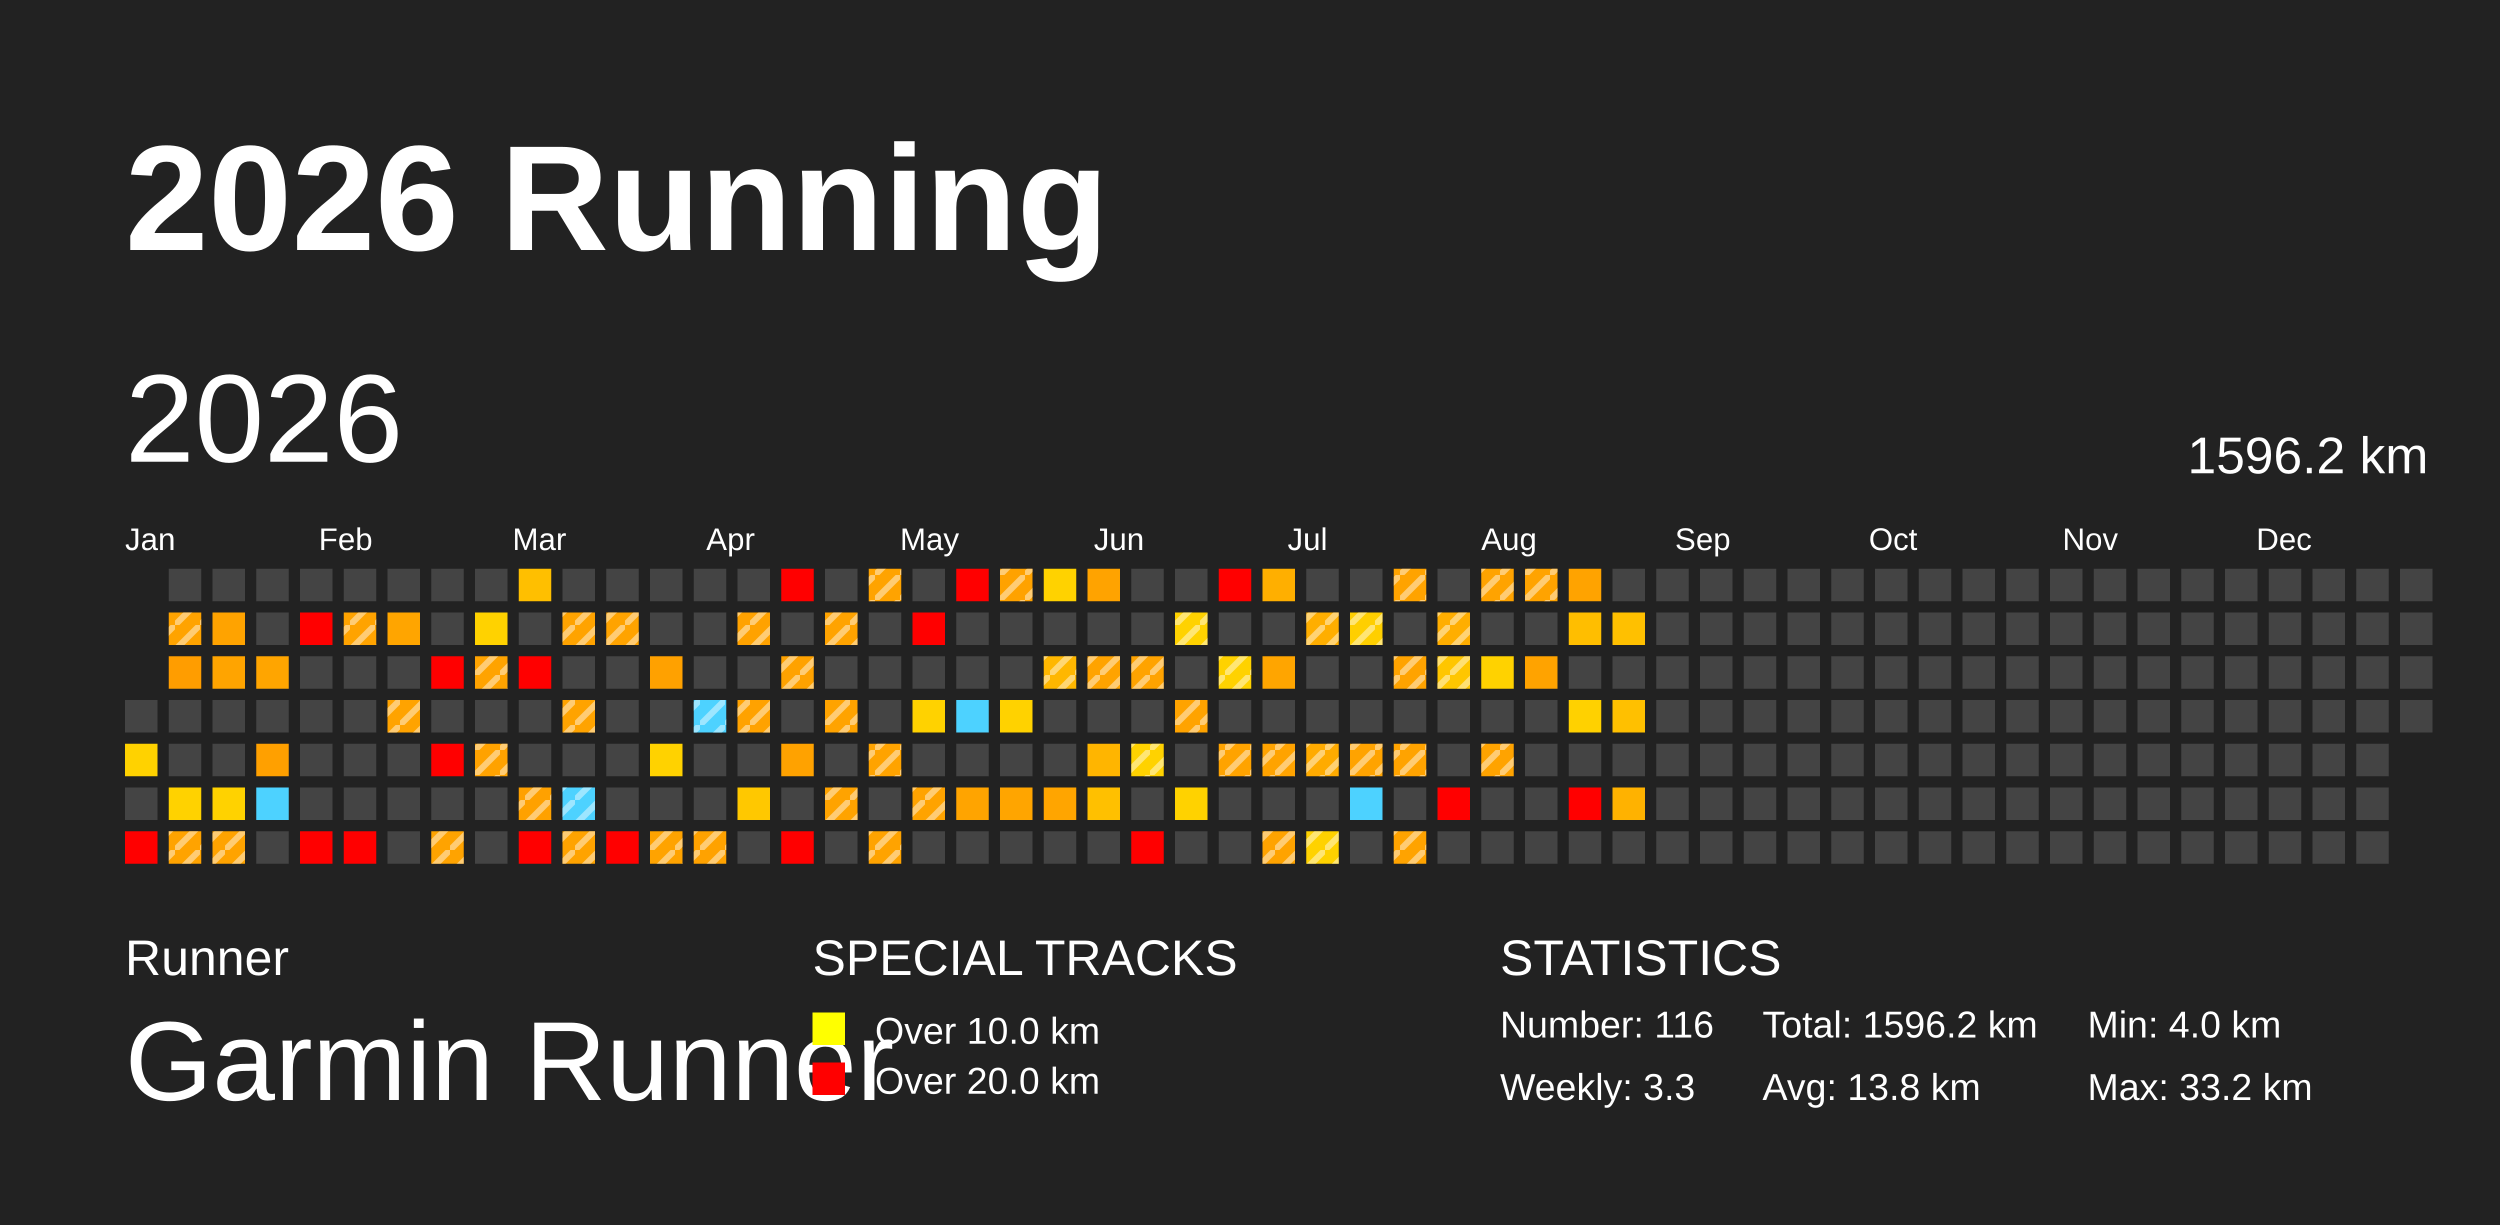
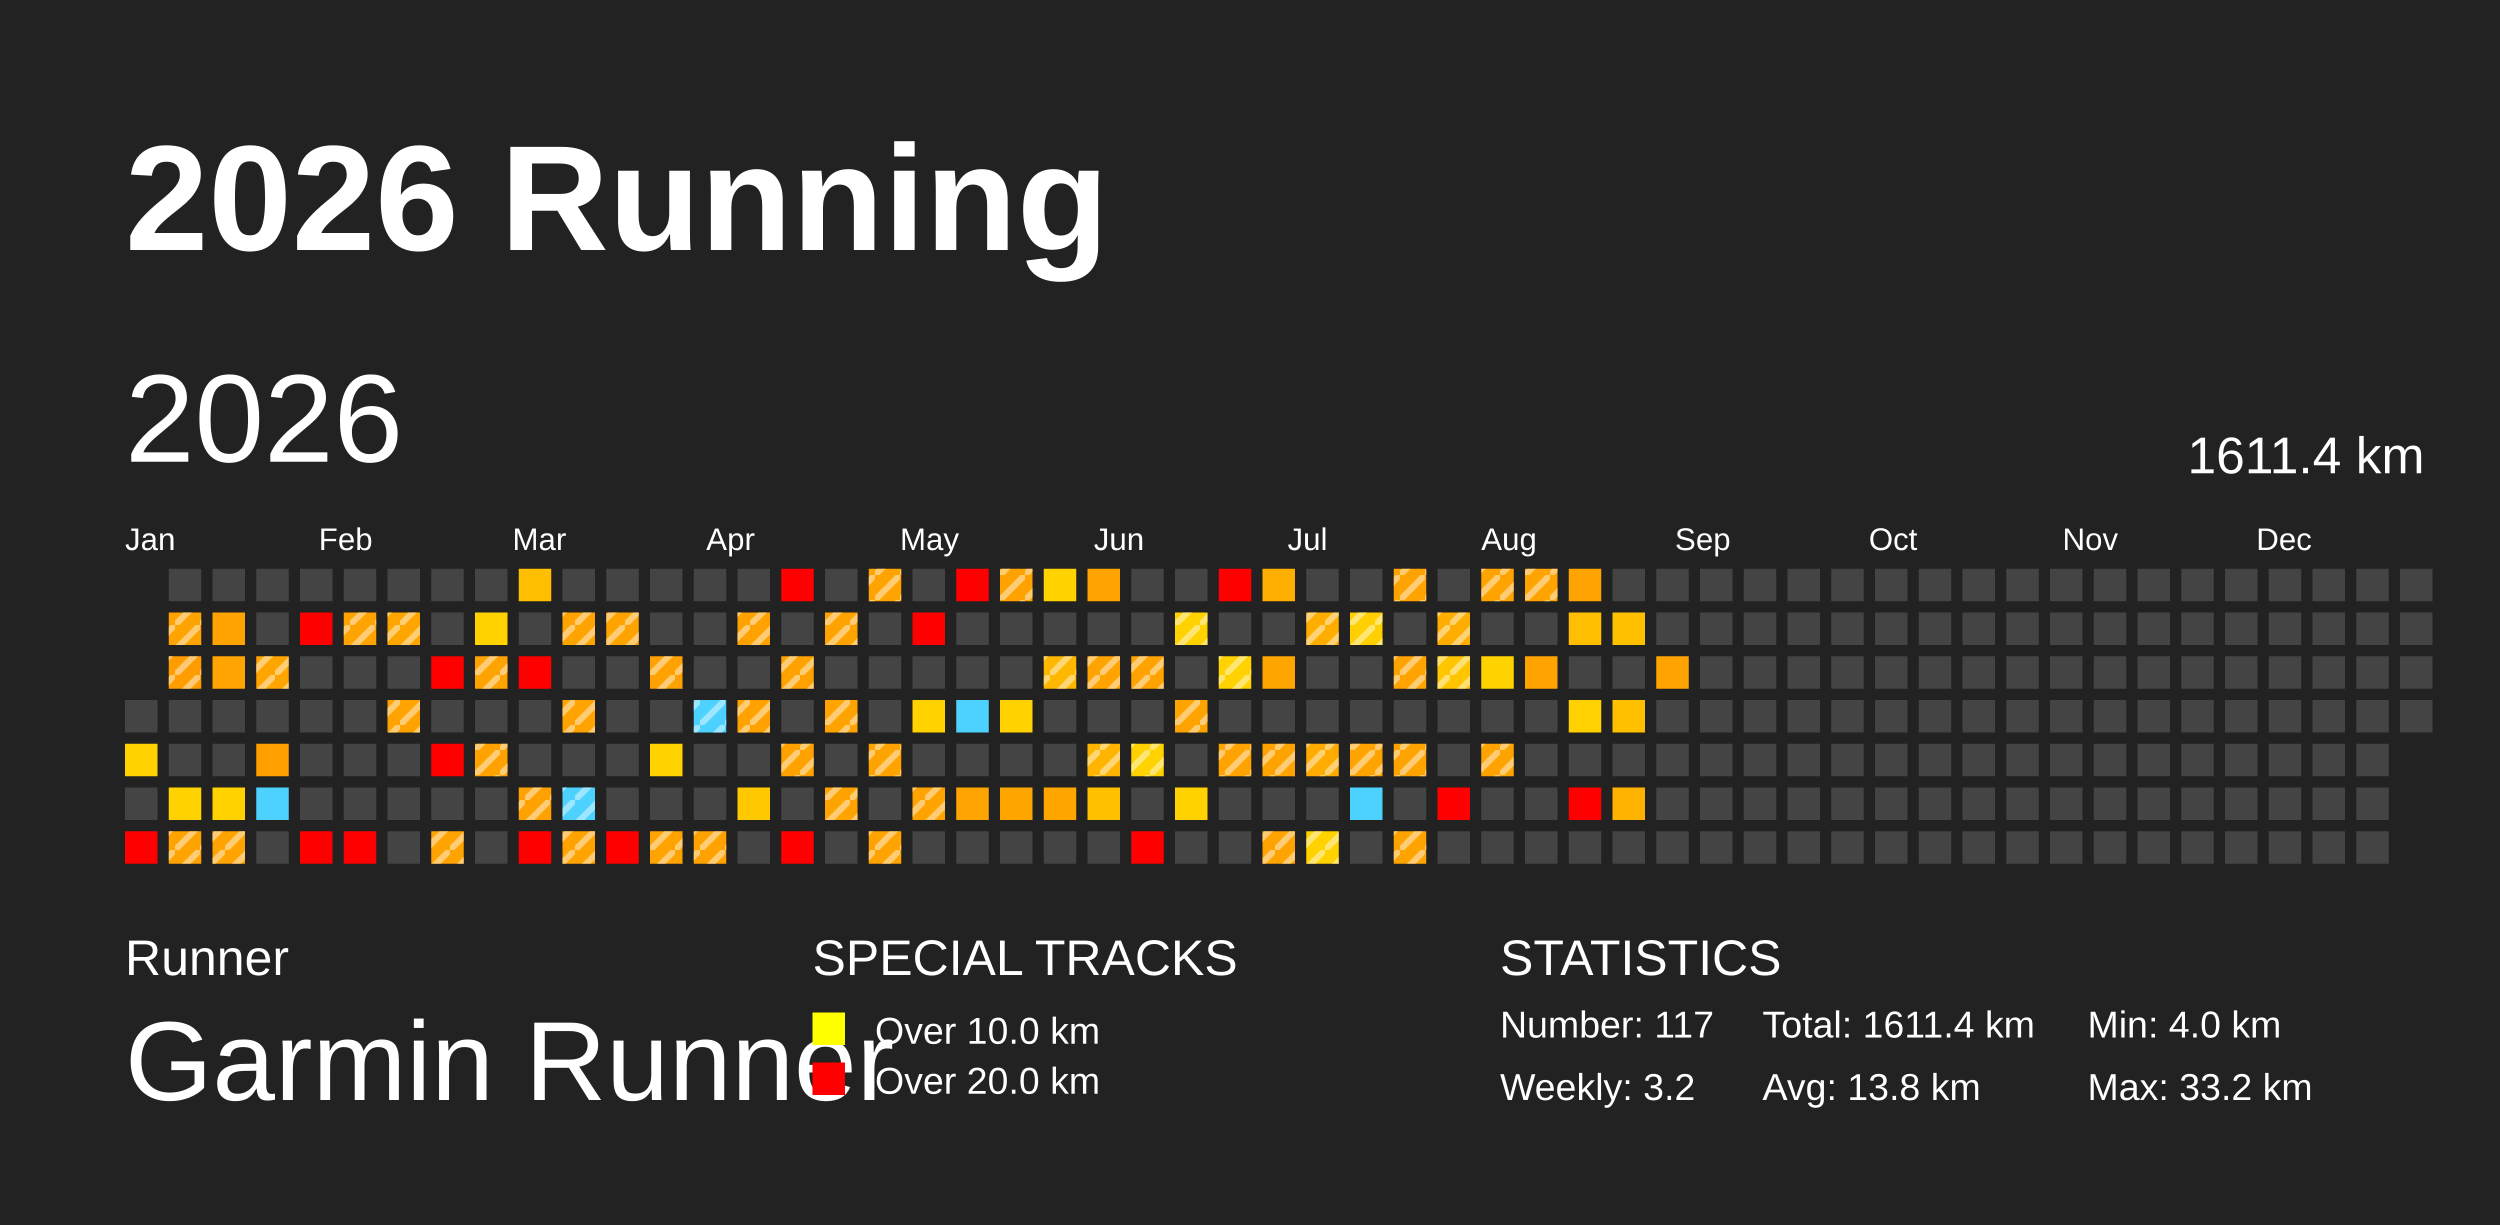
<svg xmlns="http://www.w3.org/2000/svg" baseProfile="full" height="98mm" version="1.1" viewBox="0,0,200,98" width="200mm">
  <defs>
    <pattern height="2" id="indoor-stripe" patternUnits="userSpaceOnUse" width="2">
      <line stroke="white" stroke-opacity="0.45" stroke-width="0.5" x1="0" x2="2" y1="2" y2="0" />
    </pattern>
  </defs>
  <rect fill="#222222" height="98" width="200" x="0" y="0" />
  <text fill="#FFFFFF" style="font-size:12px; font-family:Arial; font-weight:bold;" x="10" y="20">2026 Running</text>
  <text fill="#FFFFFF" style="font-size:4px; font-family:Arial" x="10" y="78">Runner</text>
  <text fill="#FFFFFF" style="font-size:9px; font-family:Arial" x="10" y="88">Garmin Runner</text>
  <text fill="#FFFFFF" style="font-size:4px; font-family:Arial" x="65" y="78">SPECIAL TRACKS</text>
  <rect fill="yellow" height="2.6" width="2.6" x="65" y="81" />
  <text fill="#FFFFFF" style="font-size:3px; font-family:Arial" x="70" y="83.5">Over 10.0 km</text>
  <rect fill="red" height="2.6" width="2.6" x="65" y="85" />
  <text fill="#FFFFFF" style="font-size:3px; font-family:Arial" x="70" y="87.5">Over 20.0 km</text>
  <text fill="#FFFFFF" style="font-size:4px; font-family:Arial" x="120" y="78">STATISTICS</text>
-   <text fill="#FFFFFF" style="font-size:3px; font-family:Arial" x="120" y="83">Number: 116</text>
-   <text fill="#FFFFFF" style="font-size:3px; font-family:Arial" x="120" y="88">Weekly: 3.3</text>
-   <text fill="#FFFFFF" style="font-size:3px; font-family:Arial" x="141" y="83">Total: 1596.2 km</text>
+   <text fill="#FFFFFF" style="font-size:3px; font-family:Arial" x="120" y="83">Number: 117</text>
+   <text fill="#FFFFFF" style="font-size:3px; font-family:Arial" x="120" y="88">Weekly: 3.2</text>
+   <text fill="#FFFFFF" style="font-size:3px; font-family:Arial" x="141" y="83">Total: 1611.4 km</text>
  <text fill="#FFFFFF" style="font-size:3px; font-family:Arial" x="141" y="88">Avg: 13.8 km</text>
  <text fill="#FFFFFF" style="font-size:3px; font-family:Arial" x="167" y="83">Min: 4.0 km</text>
  <text fill="#FFFFFF" style="font-size:3px; font-family:Arial" x="167" y="88">Max: 33.2 km</text>
  <text dominant-baseline="hanging" fill="#FFFFFF" style="font-size:10.0px; font-family:Arial;" x="10" y="30">2026</text>
-   <text dominant-baseline="hanging" fill="#FFFFFF" style="font-size:4.125px; font-family:Arial;" x="175" y="35">1596.2 km</text>
+   <text dominant-baseline="hanging" fill="#FFFFFF" style="font-size:4.125px; font-family:Arial;" x="175" y="35">1611.4 km</text>
  <text fill="#FFFFFF" style="font-size:2.5px; font-family:Arial" x="10.0" y="44">Jan</text>
  <text fill="#FFFFFF" style="font-size:2.5px; font-family:Arial" x="25.5" y="44">Feb</text>
  <text fill="#FFFFFF" style="font-size:2.5px; font-family:Arial" x="41.0" y="44">Mar</text>
  <text fill="#FFFFFF" style="font-size:2.5px; font-family:Arial" x="56.5" y="44">Apr</text>
  <text fill="#FFFFFF" style="font-size:2.5px; font-family:Arial" x="72.0" y="44">May</text>
  <text fill="#FFFFFF" style="font-size:2.5px; font-family:Arial" x="87.5" y="44">Jun</text>
  <text fill="#FFFFFF" style="font-size:2.5px; font-family:Arial" x="103.0" y="44">Jul</text>
  <text fill="#FFFFFF" style="font-size:2.5px; font-family:Arial" x="118.5" y="44">Aug</text>
  <text fill="#FFFFFF" style="font-size:2.5px; font-family:Arial" x="134.0" y="44">Sep</text>
  <text fill="#FFFFFF" style="font-size:2.5px; font-family:Arial" x="149.5" y="44">Oct</text>
  <text fill="#FFFFFF" style="font-size:2.5px; font-family:Arial" x="165.0" y="44">Nov</text>
  <text fill="#FFFFFF" style="font-size:2.5px; font-family:Arial" x="180.5" y="44">Dec</text>
  <rect fill="#444444" height="2.6" width="2.6" x="10.0" y="56.0" />
  <rect fill="#ffd200" height="2.6" width="2.6" x="10.0" y="59.5" />
  <rect fill="#444444" height="2.6" width="2.6" x="10.0" y="63.0" />
  <rect fill="red" height="2.6" width="2.6" x="10.0" y="66.5" />
  <rect fill="#444444" height="2.6" width="2.6" x="13.5" y="45.5" />
  <rect fill="#ffa300" height="2.6" width="2.6" x="13.5" y="49.0" />
  <rect fill="url(#indoor-stripe)" height="2.6" style="pointer-events: none;" width="2.6" x="13.5" y="49.0" />
  <rect fill="#ff9d00" height="2.6" width="2.6" x="13.5" y="52.5" />
+   <rect fill="url(#indoor-stripe)" height="2.6" style="pointer-events: none;" width="2.6" x="13.5" y="52.5" />
  <rect fill="#444444" height="2.6" width="2.6" x="13.5" y="56.0" />
  <rect fill="#444444" height="2.6" width="2.6" x="13.5" y="59.5" />
  <rect fill="#ffd200" height="2.6" width="2.6" x="13.5" y="63.0" />
  <rect fill="#ffa300" height="2.6" width="2.6" x="13.5" y="66.5" />
  <rect fill="url(#indoor-stripe)" height="2.6" style="pointer-events: none;" width="2.6" x="13.5" y="66.5" />
  <rect fill="#444444" height="2.6" width="2.6" x="17.0" y="45.5" />
  <rect fill="#ffa300" height="2.6" width="2.6" x="17.0" y="49.0" />
  <rect fill="#ffa400" height="2.6" width="2.6" x="17.0" y="52.5" />
  <rect fill="#444444" height="2.6" width="2.6" x="17.0" y="56.0" />
  <rect fill="#444444" height="2.6" width="2.6" x="17.0" y="59.5" />
  <rect fill="#ffd200" height="2.6" width="2.6" x="17.0" y="63.0" />
  <rect fill="#ffa300" height="2.6" width="2.6" x="17.0" y="66.5" />
  <rect fill="url(#indoor-stripe)" height="2.6" style="pointer-events: none;" width="2.6" x="17.0" y="66.5" />
  <rect fill="#444444" height="2.6" width="2.6" x="20.5" y="45.5" />
  <rect fill="#444444" height="2.6" width="2.6" x="20.5" y="49.0" />
  <rect fill="#ffa500" height="2.6" width="2.6" x="20.5" y="52.5" />
+   <rect fill="url(#indoor-stripe)" height="2.6" style="pointer-events: none;" width="2.6" x="20.5" y="52.5" />
  <rect fill="#444444" height="2.6" width="2.6" x="20.5" y="56.0" />
  <rect fill="#ffa000" height="2.6" width="2.6" x="20.5" y="59.5" />
  <rect fill="#4dd2ff" height="2.6" width="2.6" x="20.5" y="63.0" />
  <rect fill="#444444" height="2.6" width="2.6" x="20.5" y="66.5" />
  <rect fill="#444444" height="2.6" width="2.6" x="24.0" y="45.5" />
  <rect fill="red" height="2.6" width="2.6" x="24.0" y="49.0" />
  <rect fill="#444444" height="2.6" width="2.6" x="24.0" y="52.5" />
  <rect fill="#444444" height="2.6" width="2.6" x="24.0" y="56.0" />
  <rect fill="#444444" height="2.6" width="2.6" x="24.0" y="59.5" />
  <rect fill="#444444" height="2.6" width="2.6" x="24.0" y="63.0" />
  <rect fill="red" height="2.6" width="2.6" x="24.0" y="66.5" />
  <rect fill="#444444" height="2.6" width="2.6" x="27.5" y="45.5" />
  <rect fill="#ffa300" height="2.6" width="2.6" x="27.5" y="49.0" />
  <rect fill="url(#indoor-stripe)" height="2.6" style="pointer-events: none;" width="2.6" x="27.5" y="49.0" />
  <rect fill="#444444" height="2.6" width="2.6" x="27.5" y="52.5" />
  <rect fill="#444444" height="2.6" width="2.6" x="27.5" y="56.0" />
  <rect fill="#444444" height="2.6" width="2.6" x="27.5" y="59.5" />
  <rect fill="#444444" height="2.6" width="2.6" x="27.5" y="63.0" />
  <rect fill="red" height="2.6" width="2.6" x="27.5" y="66.5" />
  <rect fill="#444444" height="2.6" width="2.6" x="31.0" y="45.5" />
  <rect fill="#ffa500" height="2.6" width="2.6" x="31.0" y="49.0" />
+   <rect fill="url(#indoor-stripe)" height="2.6" style="pointer-events: none;" width="2.6" x="31.0" y="49.0" />
  <rect fill="#444444" height="2.6" width="2.6" x="31.0" y="52.5" />
  <rect fill="#ffa300" height="2.6" width="2.6" x="31.0" y="56.0" />
  <rect fill="url(#indoor-stripe)" height="2.6" style="pointer-events: none;" width="2.6" x="31.0" y="56.0" />
  <rect fill="#444444" height="2.6" width="2.6" x="31.0" y="59.5" />
  <rect fill="#444444" height="2.6" width="2.6" x="31.0" y="63.0" />
  <rect fill="#444444" height="2.6" width="2.6" x="31.0" y="66.5" />
  <rect fill="#444444" height="2.6" width="2.6" x="34.5" y="45.5" />
  <rect fill="#444444" height="2.6" width="2.6" x="34.5" y="49.0" />
  <rect fill="red" height="2.6" width="2.6" x="34.5" y="52.5" />
  <rect fill="#444444" height="2.6" width="2.6" x="34.5" y="56.0" />
  <rect fill="red" height="2.6" width="2.6" x="34.5" y="59.5" />
  <rect fill="#444444" height="2.6" width="2.6" x="34.5" y="63.0" />
  <rect fill="#ffa300" height="2.6" width="2.6" x="34.5" y="66.5" />
  <rect fill="url(#indoor-stripe)" height="2.6" style="pointer-events: none;" width="2.6" x="34.5" y="66.5" />
  <rect fill="#444444" height="2.6" width="2.6" x="38.0" y="45.5" />
  <rect fill="#ffd200" height="2.6" width="2.6" x="38.0" y="49.0" />
  <rect fill="#ffa300" height="2.6" width="2.6" x="38.0" y="52.5" />
  <rect fill="url(#indoor-stripe)" height="2.6" style="pointer-events: none;" width="2.6" x="38.0" y="52.5" />
  <rect fill="#444444" height="2.6" width="2.6" x="38.0" y="56.0" />
  <rect fill="#ffa200" height="2.6" width="2.6" x="38.0" y="59.5" />
  <rect fill="url(#indoor-stripe)" height="2.6" style="pointer-events: none;" width="2.6" x="38.0" y="59.5" />
  <rect fill="#444444" height="2.6" width="2.6" x="38.0" y="63.0" />
  <rect fill="#444444" height="2.6" width="2.6" x="38.0" y="66.5" />
  <rect fill="#ffbf00" height="2.6" width="2.6" x="41.5" y="45.5" />
  <rect fill="#444444" height="2.6" width="2.6" x="41.5" y="49.0" />
  <rect fill="red" height="2.6" width="2.6" x="41.5" y="52.5" />
  <rect fill="#444444" height="2.6" width="2.6" x="41.5" y="56.0" />
  <rect fill="#444444" height="2.6" width="2.6" x="41.5" y="59.5" />
  <rect fill="#ffa100" height="2.6" width="2.6" x="41.5" y="63.0" />
  <rect fill="url(#indoor-stripe)" height="2.6" style="pointer-events: none;" width="2.6" x="41.5" y="63.0" />
  <rect fill="red" height="2.6" width="2.6" x="41.5" y="66.5" />
  <rect fill="#444444" height="2.6" width="2.6" x="45.0" y="45.5" />
  <rect fill="#ffa300" height="2.6" width="2.6" x="45.0" y="49.0" />
  <rect fill="url(#indoor-stripe)" height="2.6" style="pointer-events: none;" width="2.6" x="45.0" y="49.0" />
  <rect fill="#444444" height="2.6" width="2.6" x="45.0" y="52.5" />
  <rect fill="#ffa300" height="2.6" width="2.6" x="45.0" y="56.0" />
  <rect fill="url(#indoor-stripe)" height="2.6" style="pointer-events: none;" width="2.6" x="45.0" y="56.0" />
  <rect fill="#444444" height="2.6" width="2.6" x="45.0" y="59.5" />
  <rect fill="#4dd2ff" height="2.6" width="2.6" x="45.0" y="63.0" />
  <rect fill="url(#indoor-stripe)" height="2.6" style="pointer-events: none;" width="2.6" x="45.0" y="63.0" />
  <rect fill="#ffa300" height="2.6" width="2.6" x="45.0" y="66.5" />
  <rect fill="url(#indoor-stripe)" height="2.6" style="pointer-events: none;" width="2.6" x="45.0" y="66.5" />
  <rect fill="#444444" height="2.6" width="2.6" x="48.5" y="45.5" />
  <rect fill="#ffa300" height="2.6" width="2.6" x="48.5" y="49.0" />
  <rect fill="url(#indoor-stripe)" height="2.6" style="pointer-events: none;" width="2.6" x="48.5" y="49.0" />
  <rect fill="#444444" height="2.6" width="2.6" x="48.5" y="52.5" />
  <rect fill="#444444" height="2.6" width="2.6" x="48.5" y="56.0" />
  <rect fill="#444444" height="2.6" width="2.6" x="48.5" y="59.5" />
  <rect fill="#444444" height="2.6" width="2.6" x="48.5" y="63.0" />
  <rect fill="red" height="2.6" width="2.6" x="48.5" y="66.5" />
  <rect fill="#444444" height="2.6" width="2.6" x="52.0" y="45.5" />
  <rect fill="#444444" height="2.6" width="2.6" x="52.0" y="49.0" />
  <rect fill="#ffa100" height="2.6" width="2.6" x="52.0" y="52.5" />
+   <rect fill="url(#indoor-stripe)" height="2.6" style="pointer-events: none;" width="2.6" x="52.0" y="52.5" />
  <rect fill="#444444" height="2.6" width="2.6" x="52.0" y="56.0" />
  <rect fill="#ffd200" height="2.6" width="2.6" x="52.0" y="59.5" />
  <rect fill="#444444" height="2.6" width="2.6" x="52.0" y="63.0" />
  <rect fill="#ffa300" height="2.6" width="2.6" x="52.0" y="66.5" />
  <rect fill="url(#indoor-stripe)" height="2.6" style="pointer-events: none;" width="2.6" x="52.0" y="66.5" />
  <rect fill="#444444" height="2.6" width="2.6" x="55.5" y="45.5" />
  <rect fill="#444444" height="2.6" width="2.6" x="55.5" y="49.0" />
  <rect fill="#444444" height="2.6" width="2.6" x="55.5" y="52.5" />
  <rect fill="#4dd2ff" height="2.6" width="2.6" x="55.5" y="56.0" />
  <rect fill="url(#indoor-stripe)" height="2.6" style="pointer-events: none;" width="2.6" x="55.5" y="56.0" />
  <rect fill="#444444" height="2.6" width="2.6" x="55.5" y="59.5" />
  <rect fill="#444444" height="2.6" width="2.6" x="55.5" y="63.0" />
  <rect fill="#ffa200" height="2.6" width="2.6" x="55.5" y="66.5" />
  <rect fill="url(#indoor-stripe)" height="2.6" style="pointer-events: none;" width="2.6" x="55.5" y="66.5" />
  <rect fill="#444444" height="2.6" width="2.6" x="59.0" y="45.5" />
  <rect fill="#ffa200" height="2.6" width="2.6" x="59.0" y="49.0" />
  <rect fill="url(#indoor-stripe)" height="2.6" style="pointer-events: none;" width="2.6" x="59.0" y="49.0" />
  <rect fill="#444444" height="2.6" width="2.6" x="59.0" y="52.5" />
  <rect fill="#ffa200" height="2.6" width="2.6" x="59.0" y="56.0" />
  <rect fill="url(#indoor-stripe)" height="2.6" style="pointer-events: none;" width="2.6" x="59.0" y="56.0" />
  <rect fill="#444444" height="2.6" width="2.6" x="59.0" y="59.5" />
  <rect fill="#ffc800" height="2.6" width="2.6" x="59.0" y="63.0" />
  <rect fill="#444444" height="2.6" width="2.6" x="59.0" y="66.5" />
  <rect fill="red" height="2.6" width="2.6" x="62.5" y="45.5" />
  <rect fill="#444444" height="2.6" width="2.6" x="62.5" y="49.0" />
  <rect fill="#ffa200" height="2.6" width="2.6" x="62.5" y="52.5" />
  <rect fill="url(#indoor-stripe)" height="2.6" style="pointer-events: none;" width="2.6" x="62.5" y="52.5" />
  <rect fill="#444444" height="2.6" width="2.6" x="62.5" y="56.0" />
  <rect fill="#ffa200" height="2.6" width="2.6" x="62.5" y="59.5" />
+   <rect fill="url(#indoor-stripe)" height="2.6" style="pointer-events: none;" width="2.6" x="62.5" y="59.5" />
  <rect fill="#444444" height="2.6" width="2.6" x="62.5" y="63.0" />
  <rect fill="red" height="2.6" width="2.6" x="62.5" y="66.5" />
  <rect fill="#444444" height="2.6" width="2.6" x="66.0" y="45.5" />
  <rect fill="#ffa300" height="2.6" width="2.6" x="66.0" y="49.0" />
  <rect fill="url(#indoor-stripe)" height="2.6" style="pointer-events: none;" width="2.6" x="66.0" y="49.0" />
  <rect fill="#444444" height="2.6" width="2.6" x="66.0" y="52.5" />
  <rect fill="#ffa300" height="2.6" width="2.6" x="66.0" y="56.0" />
  <rect fill="url(#indoor-stripe)" height="2.6" style="pointer-events: none;" width="2.6" x="66.0" y="56.0" />
  <rect fill="#444444" height="2.6" width="2.6" x="66.0" y="59.5" />
  <rect fill="#ffa300" height="2.6" width="2.6" x="66.0" y="63.0" />
  <rect fill="url(#indoor-stripe)" height="2.6" style="pointer-events: none;" width="2.6" x="66.0" y="63.0" />
  <rect fill="#444444" height="2.6" width="2.6" x="66.0" y="66.5" />
  <rect fill="#ffa300" height="2.6" width="2.6" x="69.5" y="45.5" />
  <rect fill="url(#indoor-stripe)" height="2.6" style="pointer-events: none;" width="2.6" x="69.5" y="45.5" />
  <rect fill="#444444" height="2.6" width="2.6" x="69.5" y="49.0" />
  <rect fill="#444444" height="2.6" width="2.6" x="69.5" y="52.5" />
  <rect fill="#444444" height="2.6" width="2.6" x="69.5" y="56.0" />
  <rect fill="#ffa300" height="2.6" width="2.6" x="69.5" y="59.5" />
  <rect fill="url(#indoor-stripe)" height="2.6" style="pointer-events: none;" width="2.6" x="69.5" y="59.5" />
  <rect fill="#444444" height="2.6" width="2.6" x="69.5" y="63.0" />
  <rect fill="#ffa300" height="2.6" width="2.6" x="69.5" y="66.5" />
  <rect fill="url(#indoor-stripe)" height="2.6" style="pointer-events: none;" width="2.6" x="69.5" y="66.5" />
  <rect fill="#444444" height="2.6" width="2.6" x="73.0" y="45.5" />
  <rect fill="red" height="2.6" width="2.6" x="73.0" y="49.0" />
  <rect fill="#444444" height="2.6" width="2.6" x="73.0" y="52.5" />
  <rect fill="#ffd200" height="2.6" width="2.6" x="73.0" y="56.0" />
  <rect fill="#444444" height="2.6" width="2.6" x="73.0" y="59.5" />
  <rect fill="#ffa300" height="2.6" width="2.6" x="73.0" y="63.0" />
  <rect fill="url(#indoor-stripe)" height="2.6" style="pointer-events: none;" width="2.6" x="73.0" y="63.0" />
  <rect fill="#444444" height="2.6" width="2.6" x="73.0" y="66.5" />
  <rect fill="red" height="2.6" width="2.6" x="76.5" y="45.5" />
  <rect fill="#444444" height="2.6" width="2.6" x="76.5" y="49.0" />
  <rect fill="#444444" height="2.6" width="2.6" x="76.5" y="52.5" />
  <rect fill="#4dd2ff" height="2.6" width="2.6" x="76.5" y="56.0" />
  <rect fill="#444444" height="2.6" width="2.6" x="76.5" y="59.5" />
  <rect fill="#ffa400" height="2.6" width="2.6" x="76.5" y="63.0" />
  <rect fill="#444444" height="2.6" width="2.6" x="76.5" y="66.5" />
  <rect fill="#ffa200" height="2.6" width="2.6" x="80.0" y="45.5" />
  <rect fill="url(#indoor-stripe)" height="2.6" style="pointer-events: none;" width="2.6" x="80.0" y="45.5" />
  <rect fill="#444444" height="2.6" width="2.6" x="80.0" y="49.0" />
  <rect fill="#444444" height="2.6" width="2.6" x="80.0" y="52.5" />
  <rect fill="#ffd200" height="2.6" width="2.6" x="80.0" y="56.0" />
  <rect fill="#444444" height="2.6" width="2.6" x="80.0" y="59.5" />
  <rect fill="#ffa500" height="2.6" width="2.6" x="80.0" y="63.0" />
  <rect fill="#444444" height="2.6" width="2.6" x="80.0" y="66.5" />
  <rect fill="#ffd200" height="2.6" width="2.6" x="83.5" y="45.5" />
  <rect fill="#444444" height="2.6" width="2.6" x="83.5" y="49.0" />
  <rect fill="#ffb700" height="2.6" width="2.6" x="83.5" y="52.5" />
  <rect fill="url(#indoor-stripe)" height="2.6" style="pointer-events: none;" width="2.6" x="83.5" y="52.5" />
  <rect fill="#444444" height="2.6" width="2.6" x="83.5" y="56.0" />
  <rect fill="#444444" height="2.6" width="2.6" x="83.5" y="59.5" />
  <rect fill="#ffa500" height="2.6" width="2.6" x="83.5" y="63.0" />
  <rect fill="#444444" height="2.6" width="2.6" x="83.5" y="66.5" />
  <rect fill="#ffa300" height="2.6" width="2.6" x="87.0" y="45.5" />
  <rect fill="#444444" height="2.6" width="2.6" x="87.0" y="49.0" />
  <rect fill="#ffa300" height="2.6" width="2.6" x="87.0" y="52.5" />
  <rect fill="url(#indoor-stripe)" height="2.6" style="pointer-events: none;" width="2.6" x="87.0" y="52.5" />
  <rect fill="#444444" height="2.6" width="2.6" x="87.0" y="56.0" />
  <rect fill="#ffb500" height="2.6" width="2.6" x="87.0" y="59.5" />
+   <rect fill="url(#indoor-stripe)" height="2.6" style="pointer-events: none;" width="2.6" x="87.0" y="59.5" />
  <rect fill="#ffc000" height="2.6" width="2.6" x="87.0" y="63.0" />
  <rect fill="#444444" height="2.6" width="2.6" x="87.0" y="66.5" />
  <rect fill="#444444" height="2.6" width="2.6" x="90.5" y="45.5" />
  <rect fill="#444444" height="2.6" width="2.6" x="90.5" y="49.0" />
  <rect fill="#ffa300" height="2.6" width="2.6" x="90.5" y="52.5" />
  <rect fill="url(#indoor-stripe)" height="2.6" style="pointer-events: none;" width="2.6" x="90.5" y="52.5" />
  <rect fill="#444444" height="2.6" width="2.6" x="90.5" y="56.0" />
  <rect fill="#ffd200" height="2.6" width="2.6" x="90.5" y="59.5" />
  <rect fill="url(#indoor-stripe)" height="2.6" style="pointer-events: none;" width="2.6" x="90.5" y="59.5" />
  <rect fill="#444444" height="2.6" width="2.6" x="90.5" y="63.0" />
  <rect fill="red" height="2.6" width="2.6" x="90.5" y="66.5" />
  <rect fill="#444444" height="2.6" width="2.6" x="94.0" y="45.5" />
  <rect fill="#ffd200" height="2.6" width="2.6" x="94.0" y="49.0" />
  <rect fill="url(#indoor-stripe)" height="2.6" style="pointer-events: none;" width="2.6" x="94.0" y="49.0" />
  <rect fill="#444444" height="2.6" width="2.6" x="94.0" y="52.5" />
  <rect fill="#ffa300" height="2.6" width="2.6" x="94.0" y="56.0" />
  <rect fill="url(#indoor-stripe)" height="2.6" style="pointer-events: none;" width="2.6" x="94.0" y="56.0" />
  <rect fill="#444444" height="2.6" width="2.6" x="94.0" y="59.5" />
  <rect fill="#ffd200" height="2.6" width="2.6" x="94.0" y="63.0" />
  <rect fill="#444444" height="2.6" width="2.6" x="94.0" y="66.5" />
  <rect fill="red" height="2.6" width="2.6" x="97.5" y="45.5" />
  <rect fill="#444444" height="2.6" width="2.6" x="97.5" y="49.0" />
  <rect fill="#ffd200" height="2.6" width="2.6" x="97.5" y="52.5" />
  <rect fill="url(#indoor-stripe)" height="2.6" style="pointer-events: none;" width="2.6" x="97.5" y="52.5" />
  <rect fill="#444444" height="2.6" width="2.6" x="97.5" y="56.0" />
  <rect fill="#ffa300" height="2.6" width="2.6" x="97.5" y="59.5" />
  <rect fill="url(#indoor-stripe)" height="2.6" style="pointer-events: none;" width="2.6" x="97.5" y="59.5" />
  <rect fill="#444444" height="2.6" width="2.6" x="97.5" y="63.0" />
  <rect fill="#444444" height="2.6" width="2.6" x="97.5" y="66.5" />
  <rect fill="#ffaf00" height="2.6" width="2.6" x="101.0" y="45.5" />
  <rect fill="#444444" height="2.6" width="2.6" x="101.0" y="49.0" />
  <rect fill="#ffa500" height="2.6" width="2.6" x="101.0" y="52.5" />
  <rect fill="#444444" height="2.6" width="2.6" x="101.0" y="56.0" />
  <rect fill="#ffa300" height="2.6" width="2.6" x="101.0" y="59.5" />
  <rect fill="url(#indoor-stripe)" height="2.6" style="pointer-events: none;" width="2.6" x="101.0" y="59.5" />
  <rect fill="#444444" height="2.6" width="2.6" x="101.0" y="63.0" />
  <rect fill="#ffa300" height="2.6" width="2.6" x="101.0" y="66.5" />
  <rect fill="url(#indoor-stripe)" height="2.6" style="pointer-events: none;" width="2.6" x="101.0" y="66.5" />
  <rect fill="#444444" height="2.6" width="2.6" x="104.5" y="45.5" />
  <rect fill="#ffae00" height="2.6" width="2.6" x="104.5" y="49.0" />
  <rect fill="url(#indoor-stripe)" height="2.6" style="pointer-events: none;" width="2.6" x="104.5" y="49.0" />
  <rect fill="#444444" height="2.6" width="2.6" x="104.5" y="52.5" />
  <rect fill="#444444" height="2.6" width="2.6" x="104.5" y="56.0" />
  <rect fill="#ffab00" height="2.6" width="2.6" x="104.5" y="59.5" />
  <rect fill="url(#indoor-stripe)" height="2.6" style="pointer-events: none;" width="2.6" x="104.5" y="59.5" />
  <rect fill="#444444" height="2.6" width="2.6" x="104.5" y="63.0" />
  <rect fill="#ffd200" height="2.6" width="2.6" x="104.5" y="66.5" />
  <rect fill="url(#indoor-stripe)" height="2.6" style="pointer-events: none;" width="2.6" x="104.5" y="66.5" />
  <rect fill="#444444" height="2.6" width="2.6" x="108.0" y="45.5" />
  <rect fill="#ffcf00" height="2.6" width="2.6" x="108.0" y="49.0" />
  <rect fill="url(#indoor-stripe)" height="2.6" style="pointer-events: none;" width="2.6" x="108.0" y="49.0" />
  <rect fill="#444444" height="2.6" width="2.6" x="108.0" y="52.5" />
  <rect fill="#444444" height="2.6" width="2.6" x="108.0" y="56.0" />
  <rect fill="#ffa300" height="2.6" width="2.6" x="108.0" y="59.5" />
  <rect fill="url(#indoor-stripe)" height="2.6" style="pointer-events: none;" width="2.6" x="108.0" y="59.5" />
  <rect fill="#4dd2ff" height="2.6" width="2.6" x="108.0" y="63.0" />
  <rect fill="#444444" height="2.6" width="2.6" x="108.0" y="66.5" />
  <rect fill="#ffa300" height="2.6" width="2.6" x="111.5" y="45.5" />
  <rect fill="url(#indoor-stripe)" height="2.6" style="pointer-events: none;" width="2.6" x="111.5" y="45.5" />
  <rect fill="#444444" height="2.6" width="2.6" x="111.5" y="49.0" />
  <rect fill="#ffa300" height="2.6" width="2.6" x="111.5" y="52.5" />
  <rect fill="url(#indoor-stripe)" height="2.6" style="pointer-events: none;" width="2.6" x="111.5" y="52.5" />
  <rect fill="#444444" height="2.6" width="2.6" x="111.5" y="56.0" />
  <rect fill="#ffa300" height="2.6" width="2.6" x="111.5" y="59.5" />
  <rect fill="url(#indoor-stripe)" height="2.6" style="pointer-events: none;" width="2.6" x="111.5" y="59.5" />
  <rect fill="#444444" height="2.6" width="2.6" x="111.5" y="63.0" />
  <rect fill="#ffa300" height="2.6" width="2.6" x="111.5" y="66.5" />
  <rect fill="url(#indoor-stripe)" height="2.6" style="pointer-events: none;" width="2.6" x="111.5" y="66.5" />
  <rect fill="#444444" height="2.6" width="2.6" x="115.0" y="45.5" />
  <rect fill="#ffae00" height="2.6" width="2.6" x="115.0" y="49.0" />
  <rect fill="url(#indoor-stripe)" height="2.6" style="pointer-events: none;" width="2.6" x="115.0" y="49.0" />
  <rect fill="#ffc600" height="2.6" width="2.6" x="115.0" y="52.5" />
  <rect fill="url(#indoor-stripe)" height="2.6" style="pointer-events: none;" width="2.6" x="115.0" y="52.5" />
  <rect fill="#444444" height="2.6" width="2.6" x="115.0" y="56.0" />
  <rect fill="#444444" height="2.6" width="2.6" x="115.0" y="59.5" />
  <rect fill="red" height="2.6" width="2.6" x="115.0" y="63.0" />
  <rect fill="#444444" height="2.6" width="2.6" x="115.0" y="66.5" />
  <rect fill="#ffa300" height="2.6" width="2.6" x="118.5" y="45.5" />
  <rect fill="url(#indoor-stripe)" height="2.6" style="pointer-events: none;" width="2.6" x="118.5" y="45.5" />
  <rect fill="#444444" height="2.6" width="2.6" x="118.5" y="49.0" />
  <rect fill="#ffd200" height="2.6" width="2.6" x="118.5" y="52.5" />
  <rect fill="#444444" height="2.6" width="2.6" x="118.5" y="56.0" />
  <rect fill="#ffa300" height="2.6" width="2.6" x="118.5" y="59.5" />
  <rect fill="url(#indoor-stripe)" height="2.6" style="pointer-events: none;" width="2.6" x="118.5" y="59.5" />
  <rect fill="#444444" height="2.6" width="2.6" x="118.5" y="63.0" />
  <rect fill="#444444" height="2.6" width="2.6" x="118.5" y="66.5" />
  <rect fill="#ffa300" height="2.6" width="2.6" x="122.0" y="45.5" />
  <rect fill="url(#indoor-stripe)" height="2.6" style="pointer-events: none;" width="2.6" x="122.0" y="45.5" />
  <rect fill="#444444" height="2.6" width="2.6" x="122.0" y="49.0" />
  <rect fill="#ffa300" height="2.6" width="2.6" x="122.0" y="52.5" />
  <rect fill="#444444" height="2.6" width="2.6" x="122.0" y="56.0" />
  <rect fill="#444444" height="2.6" width="2.6" x="122.0" y="59.5" />
  <rect fill="#444444" height="2.6" width="2.6" x="122.0" y="63.0" />
  <rect fill="#444444" height="2.6" width="2.6" x="122.0" y="66.5" />
  <rect fill="#ffa300" height="2.6" width="2.6" x="125.5" y="45.5" />
  <rect fill="#ffbe00" height="2.6" width="2.6" x="125.5" y="49.0" />
  <rect fill="#444444" height="2.6" width="2.6" x="125.5" y="52.5" />
  <rect fill="#ffd100" height="2.6" width="2.6" x="125.5" y="56.0" />
  <rect fill="#444444" height="2.6" width="2.6" x="125.5" y="59.5" />
  <rect fill="red" height="2.6" width="2.6" x="125.5" y="63.0" />
  <rect fill="#444444" height="2.6" width="2.6" x="125.5" y="66.5" />
  <rect fill="#444444" height="2.6" width="2.6" x="129.0" y="45.5" />
  <rect fill="#ffc000" height="2.6" width="2.6" x="129.0" y="49.0" />
  <rect fill="#444444" height="2.6" width="2.6" x="129.0" y="52.5" />
  <rect fill="#ffc000" height="2.6" width="2.6" x="129.0" y="56.0" />
  <rect fill="#444444" height="2.6" width="2.6" x="129.0" y="59.5" />
  <rect fill="#ffb200" height="2.6" width="2.6" x="129.0" y="63.0" />
  <rect fill="#444444" height="2.6" width="2.6" x="129.0" y="66.5" />
  <rect fill="#444444" height="2.6" width="2.6" x="132.5" y="45.5" />
  <rect fill="#444444" height="2.6" width="2.6" x="132.5" y="49.0" />
-   <rect fill="#444444" height="2.6" width="2.6" x="132.5" y="52.5" />
+   <rect fill="#ffa300" height="2.6" width="2.6" x="132.5" y="52.5" />
  <rect fill="#444444" height="2.6" width="2.6" x="132.5" y="56.0" />
  <rect fill="#444444" height="2.6" width="2.6" x="132.5" y="59.5" />
  <rect fill="#444444" height="2.6" width="2.6" x="132.5" y="63.0" />
  <rect fill="#444444" height="2.6" width="2.6" x="132.5" y="66.5" />
  <rect fill="#444444" height="2.6" width="2.6" x="136.0" y="45.5" />
  <rect fill="#444444" height="2.6" width="2.6" x="136.0" y="49.0" />
  <rect fill="#444444" height="2.6" width="2.6" x="136.0" y="52.5" />
  <rect fill="#444444" height="2.6" width="2.6" x="136.0" y="56.0" />
  <rect fill="#444444" height="2.6" width="2.6" x="136.0" y="59.5" />
  <rect fill="#444444" height="2.6" width="2.6" x="136.0" y="63.0" />
  <rect fill="#444444" height="2.6" width="2.6" x="136.0" y="66.5" />
  <rect fill="#444444" height="2.6" width="2.6" x="139.5" y="45.5" />
  <rect fill="#444444" height="2.6" width="2.6" x="139.5" y="49.0" />
  <rect fill="#444444" height="2.6" width="2.6" x="139.5" y="52.5" />
  <rect fill="#444444" height="2.6" width="2.6" x="139.5" y="56.0" />
  <rect fill="#444444" height="2.6" width="2.6" x="139.5" y="59.5" />
  <rect fill="#444444" height="2.6" width="2.6" x="139.5" y="63.0" />
  <rect fill="#444444" height="2.6" width="2.6" x="139.5" y="66.5" />
  <rect fill="#444444" height="2.6" width="2.6" x="143.0" y="45.5" />
  <rect fill="#444444" height="2.6" width="2.6" x="143.0" y="49.0" />
  <rect fill="#444444" height="2.6" width="2.6" x="143.0" y="52.5" />
  <rect fill="#444444" height="2.6" width="2.6" x="143.0" y="56.0" />
  <rect fill="#444444" height="2.6" width="2.6" x="143.0" y="59.5" />
  <rect fill="#444444" height="2.6" width="2.6" x="143.0" y="63.0" />
  <rect fill="#444444" height="2.6" width="2.6" x="143.0" y="66.5" />
  <rect fill="#444444" height="2.6" width="2.6" x="146.5" y="45.5" />
  <rect fill="#444444" height="2.6" width="2.6" x="146.5" y="49.0" />
  <rect fill="#444444" height="2.6" width="2.6" x="146.5" y="52.5" />
  <rect fill="#444444" height="2.6" width="2.6" x="146.5" y="56.0" />
  <rect fill="#444444" height="2.6" width="2.6" x="146.5" y="59.5" />
  <rect fill="#444444" height="2.6" width="2.6" x="146.5" y="63.0" />
  <rect fill="#444444" height="2.6" width="2.6" x="146.5" y="66.5" />
  <rect fill="#444444" height="2.6" width="2.6" x="150.0" y="45.5" />
  <rect fill="#444444" height="2.6" width="2.6" x="150.0" y="49.0" />
  <rect fill="#444444" height="2.6" width="2.6" x="150.0" y="52.5" />
  <rect fill="#444444" height="2.6" width="2.6" x="150.0" y="56.0" />
  <rect fill="#444444" height="2.6" width="2.6" x="150.0" y="59.5" />
  <rect fill="#444444" height="2.6" width="2.6" x="150.0" y="63.0" />
  <rect fill="#444444" height="2.6" width="2.6" x="150.0" y="66.5" />
  <rect fill="#444444" height="2.6" width="2.6" x="153.5" y="45.5" />
  <rect fill="#444444" height="2.6" width="2.6" x="153.5" y="49.0" />
  <rect fill="#444444" height="2.6" width="2.6" x="153.5" y="52.5" />
  <rect fill="#444444" height="2.6" width="2.6" x="153.5" y="56.0" />
  <rect fill="#444444" height="2.6" width="2.6" x="153.5" y="59.5" />
  <rect fill="#444444" height="2.6" width="2.6" x="153.5" y="63.0" />
  <rect fill="#444444" height="2.6" width="2.6" x="153.5" y="66.5" />
  <rect fill="#444444" height="2.6" width="2.6" x="157.0" y="45.5" />
  <rect fill="#444444" height="2.6" width="2.6" x="157.0" y="49.0" />
  <rect fill="#444444" height="2.6" width="2.6" x="157.0" y="52.5" />
  <rect fill="#444444" height="2.6" width="2.6" x="157.0" y="56.0" />
  <rect fill="#444444" height="2.6" width="2.6" x="157.0" y="59.5" />
  <rect fill="#444444" height="2.6" width="2.6" x="157.0" y="63.0" />
  <rect fill="#444444" height="2.6" width="2.6" x="157.0" y="66.5" />
  <rect fill="#444444" height="2.6" width="2.6" x="160.5" y="45.5" />
  <rect fill="#444444" height="2.6" width="2.6" x="160.5" y="49.0" />
  <rect fill="#444444" height="2.6" width="2.6" x="160.5" y="52.5" />
  <rect fill="#444444" height="2.6" width="2.6" x="160.5" y="56.0" />
  <rect fill="#444444" height="2.6" width="2.6" x="160.5" y="59.5" />
  <rect fill="#444444" height="2.6" width="2.6" x="160.5" y="63.0" />
  <rect fill="#444444" height="2.6" width="2.6" x="160.5" y="66.5" />
  <rect fill="#444444" height="2.6" width="2.6" x="164.0" y="45.5" />
  <rect fill="#444444" height="2.6" width="2.6" x="164.0" y="49.0" />
  <rect fill="#444444" height="2.6" width="2.6" x="164.0" y="52.5" />
  <rect fill="#444444" height="2.6" width="2.6" x="164.0" y="56.0" />
  <rect fill="#444444" height="2.6" width="2.6" x="164.0" y="59.5" />
  <rect fill="#444444" height="2.6" width="2.6" x="164.0" y="63.0" />
  <rect fill="#444444" height="2.6" width="2.6" x="164.0" y="66.5" />
  <rect fill="#444444" height="2.6" width="2.6" x="167.5" y="45.5" />
  <rect fill="#444444" height="2.6" width="2.6" x="167.5" y="49.0" />
  <rect fill="#444444" height="2.6" width="2.6" x="167.5" y="52.5" />
  <rect fill="#444444" height="2.6" width="2.6" x="167.5" y="56.0" />
  <rect fill="#444444" height="2.6" width="2.6" x="167.5" y="59.5" />
  <rect fill="#444444" height="2.6" width="2.6" x="167.5" y="63.0" />
  <rect fill="#444444" height="2.6" width="2.6" x="167.5" y="66.5" />
  <rect fill="#444444" height="2.6" width="2.6" x="171.0" y="45.5" />
  <rect fill="#444444" height="2.6" width="2.6" x="171.0" y="49.0" />
  <rect fill="#444444" height="2.6" width="2.6" x="171.0" y="52.5" />
  <rect fill="#444444" height="2.6" width="2.6" x="171.0" y="56.0" />
  <rect fill="#444444" height="2.6" width="2.6" x="171.0" y="59.5" />
  <rect fill="#444444" height="2.6" width="2.6" x="171.0" y="63.0" />
  <rect fill="#444444" height="2.6" width="2.6" x="171.0" y="66.5" />
  <rect fill="#444444" height="2.6" width="2.6" x="174.5" y="45.5" />
  <rect fill="#444444" height="2.6" width="2.6" x="174.5" y="49.0" />
  <rect fill="#444444" height="2.6" width="2.6" x="174.5" y="52.5" />
  <rect fill="#444444" height="2.6" width="2.6" x="174.5" y="56.0" />
  <rect fill="#444444" height="2.6" width="2.6" x="174.5" y="59.5" />
  <rect fill="#444444" height="2.6" width="2.6" x="174.5" y="63.0" />
  <rect fill="#444444" height="2.6" width="2.6" x="174.5" y="66.5" />
  <rect fill="#444444" height="2.6" width="2.6" x="178.0" y="45.5" />
  <rect fill="#444444" height="2.6" width="2.6" x="178.0" y="49.0" />
  <rect fill="#444444" height="2.6" width="2.6" x="178.0" y="52.5" />
  <rect fill="#444444" height="2.6" width="2.6" x="178.0" y="56.0" />
  <rect fill="#444444" height="2.6" width="2.6" x="178.0" y="59.5" />
  <rect fill="#444444" height="2.6" width="2.6" x="178.0" y="63.0" />
  <rect fill="#444444" height="2.6" width="2.6" x="178.0" y="66.5" />
  <rect fill="#444444" height="2.6" width="2.6" x="181.5" y="45.5" />
  <rect fill="#444444" height="2.6" width="2.6" x="181.5" y="49.0" />
  <rect fill="#444444" height="2.6" width="2.6" x="181.5" y="52.5" />
  <rect fill="#444444" height="2.6" width="2.6" x="181.5" y="56.0" />
  <rect fill="#444444" height="2.6" width="2.6" x="181.5" y="59.5" />
  <rect fill="#444444" height="2.6" width="2.6" x="181.5" y="63.0" />
  <rect fill="#444444" height="2.6" width="2.6" x="181.5" y="66.5" />
  <rect fill="#444444" height="2.6" width="2.6" x="185.0" y="45.5" />
  <rect fill="#444444" height="2.6" width="2.6" x="185.0" y="49.0" />
  <rect fill="#444444" height="2.6" width="2.6" x="185.0" y="52.5" />
  <rect fill="#444444" height="2.6" width="2.6" x="185.0" y="56.0" />
  <rect fill="#444444" height="2.6" width="2.6" x="185.0" y="59.5" />
  <rect fill="#444444" height="2.6" width="2.6" x="185.0" y="63.0" />
  <rect fill="#444444" height="2.6" width="2.6" x="185.0" y="66.5" />
  <rect fill="#444444" height="2.6" width="2.6" x="188.5" y="45.5" />
  <rect fill="#444444" height="2.6" width="2.6" x="188.5" y="49.0" />
  <rect fill="#444444" height="2.6" width="2.6" x="188.5" y="52.5" />
  <rect fill="#444444" height="2.6" width="2.6" x="188.5" y="56.0" />
  <rect fill="#444444" height="2.6" width="2.6" x="188.5" y="59.5" />
  <rect fill="#444444" height="2.6" width="2.6" x="188.5" y="63.0" />
  <rect fill="#444444" height="2.6" width="2.6" x="188.5" y="66.5" />
  <rect fill="#444444" height="2.6" width="2.6" x="192.0" y="45.5" />
  <rect fill="#444444" height="2.6" width="2.6" x="192.0" y="49.0" />
  <rect fill="#444444" height="2.6" width="2.6" x="192.0" y="52.5" />
  <rect fill="#444444" height="2.6" width="2.6" x="192.0" y="56.0" />
</svg>
